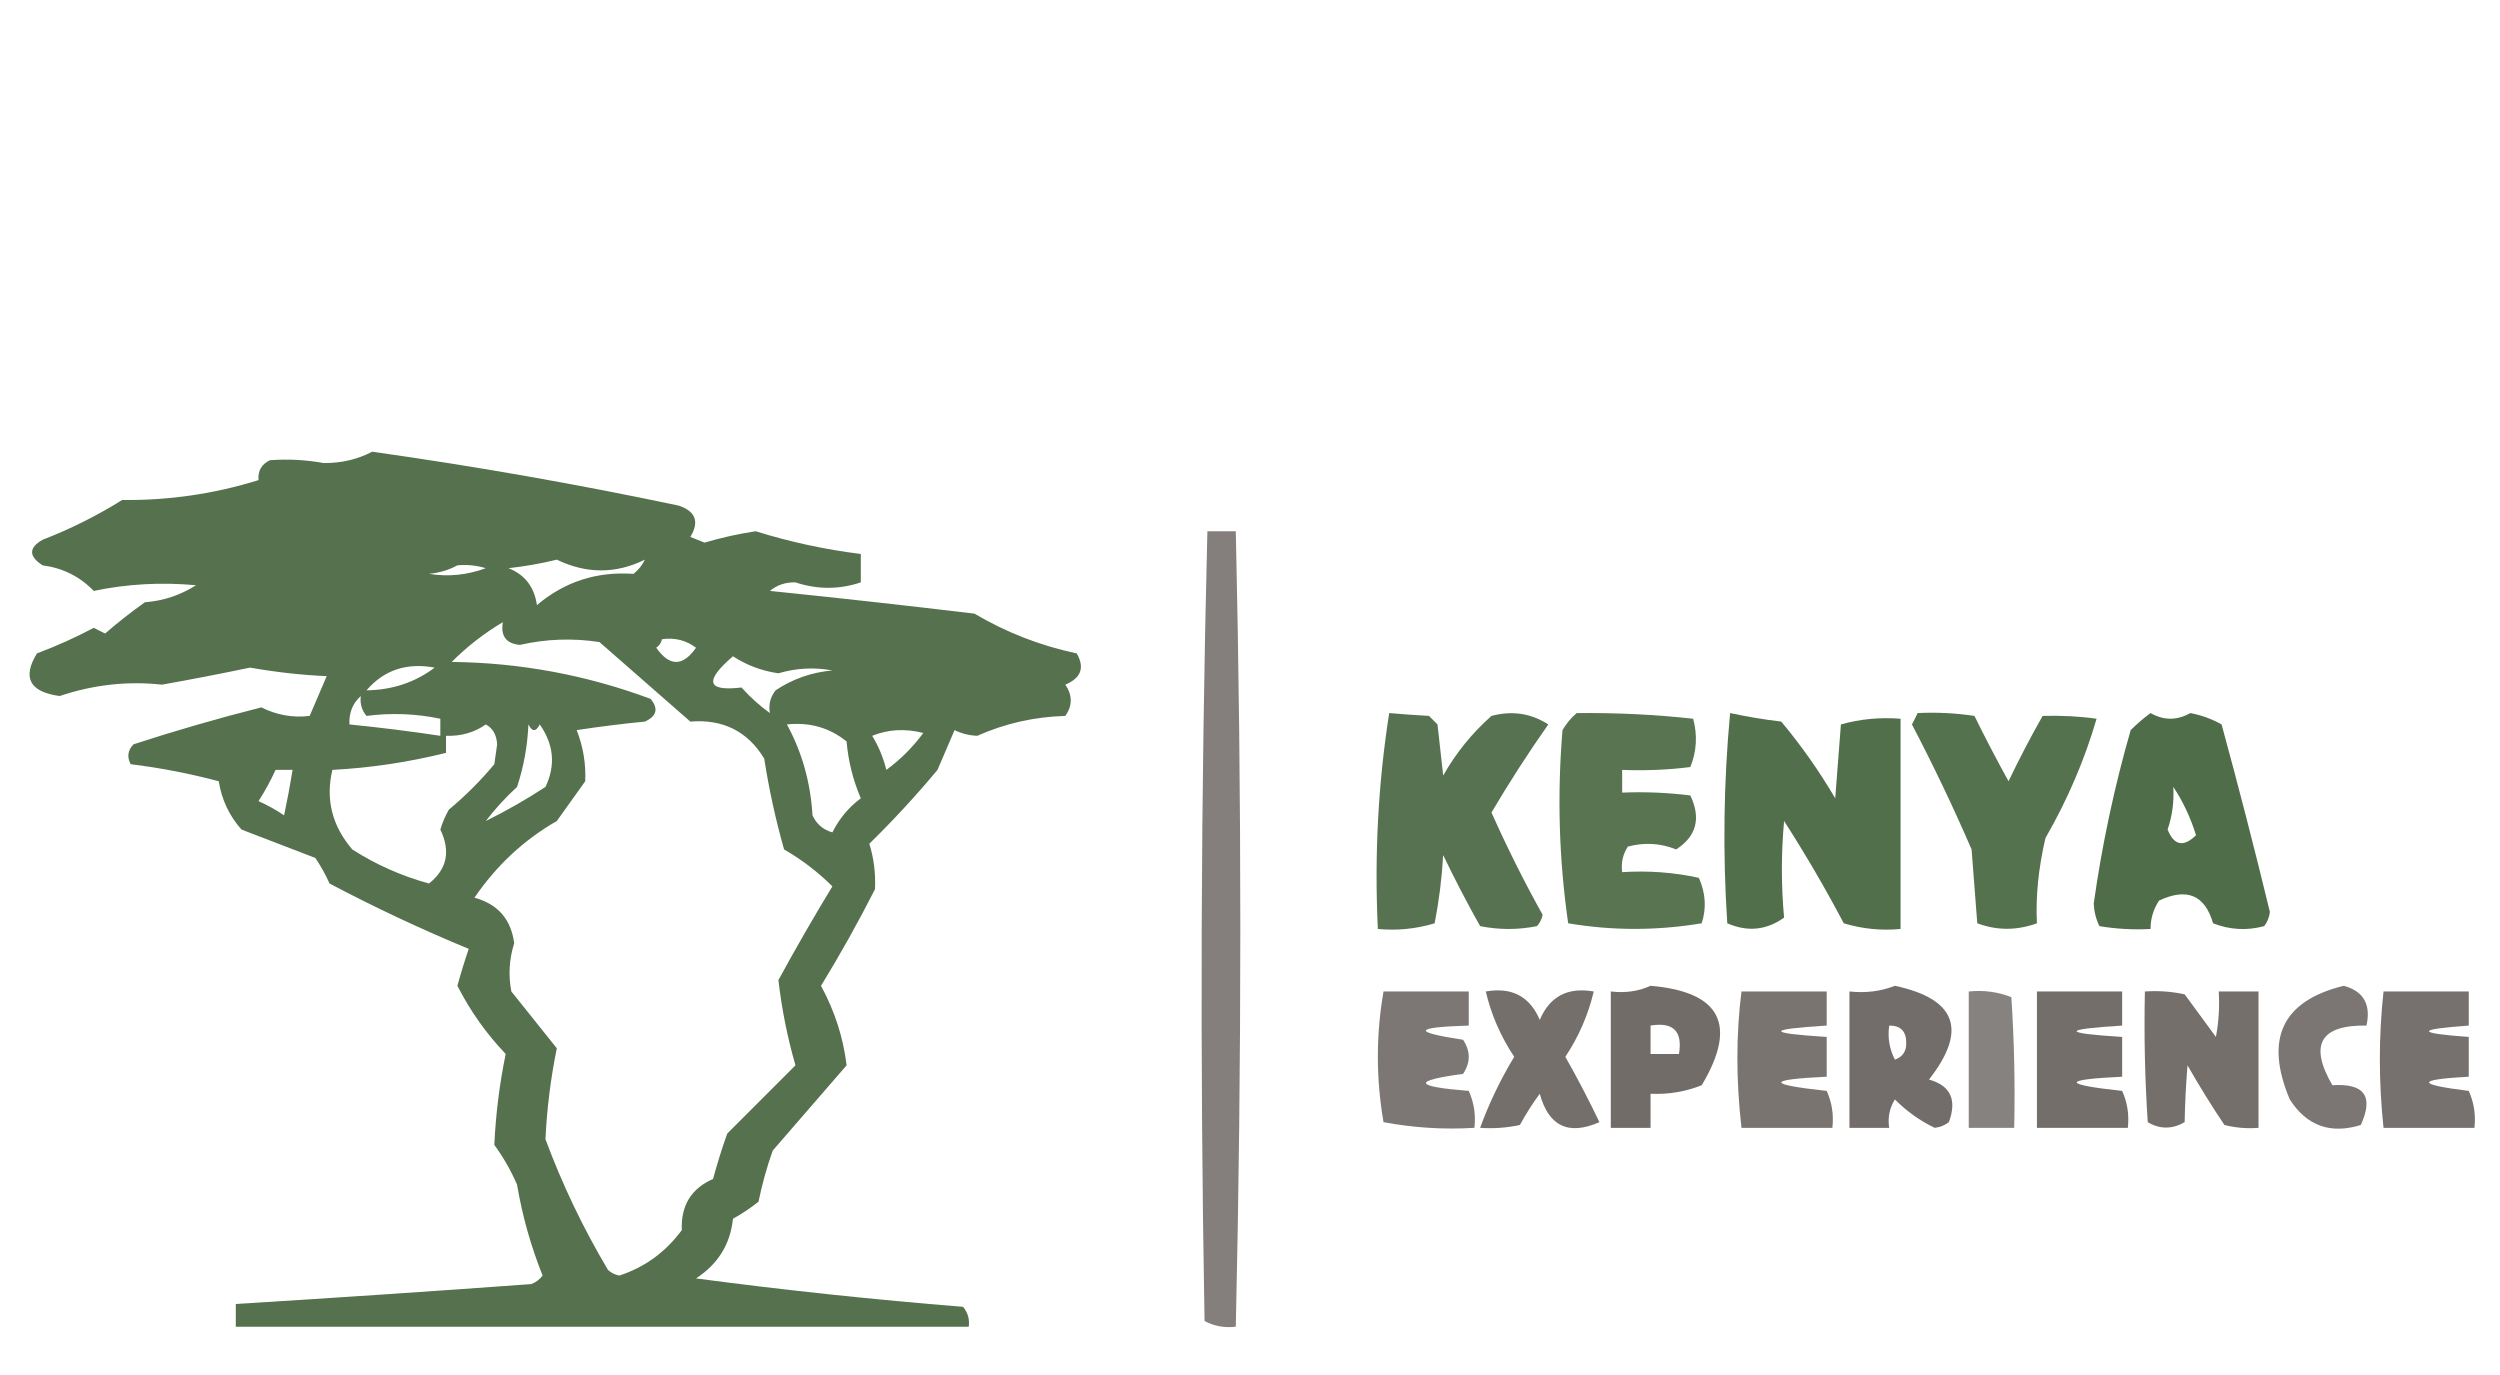
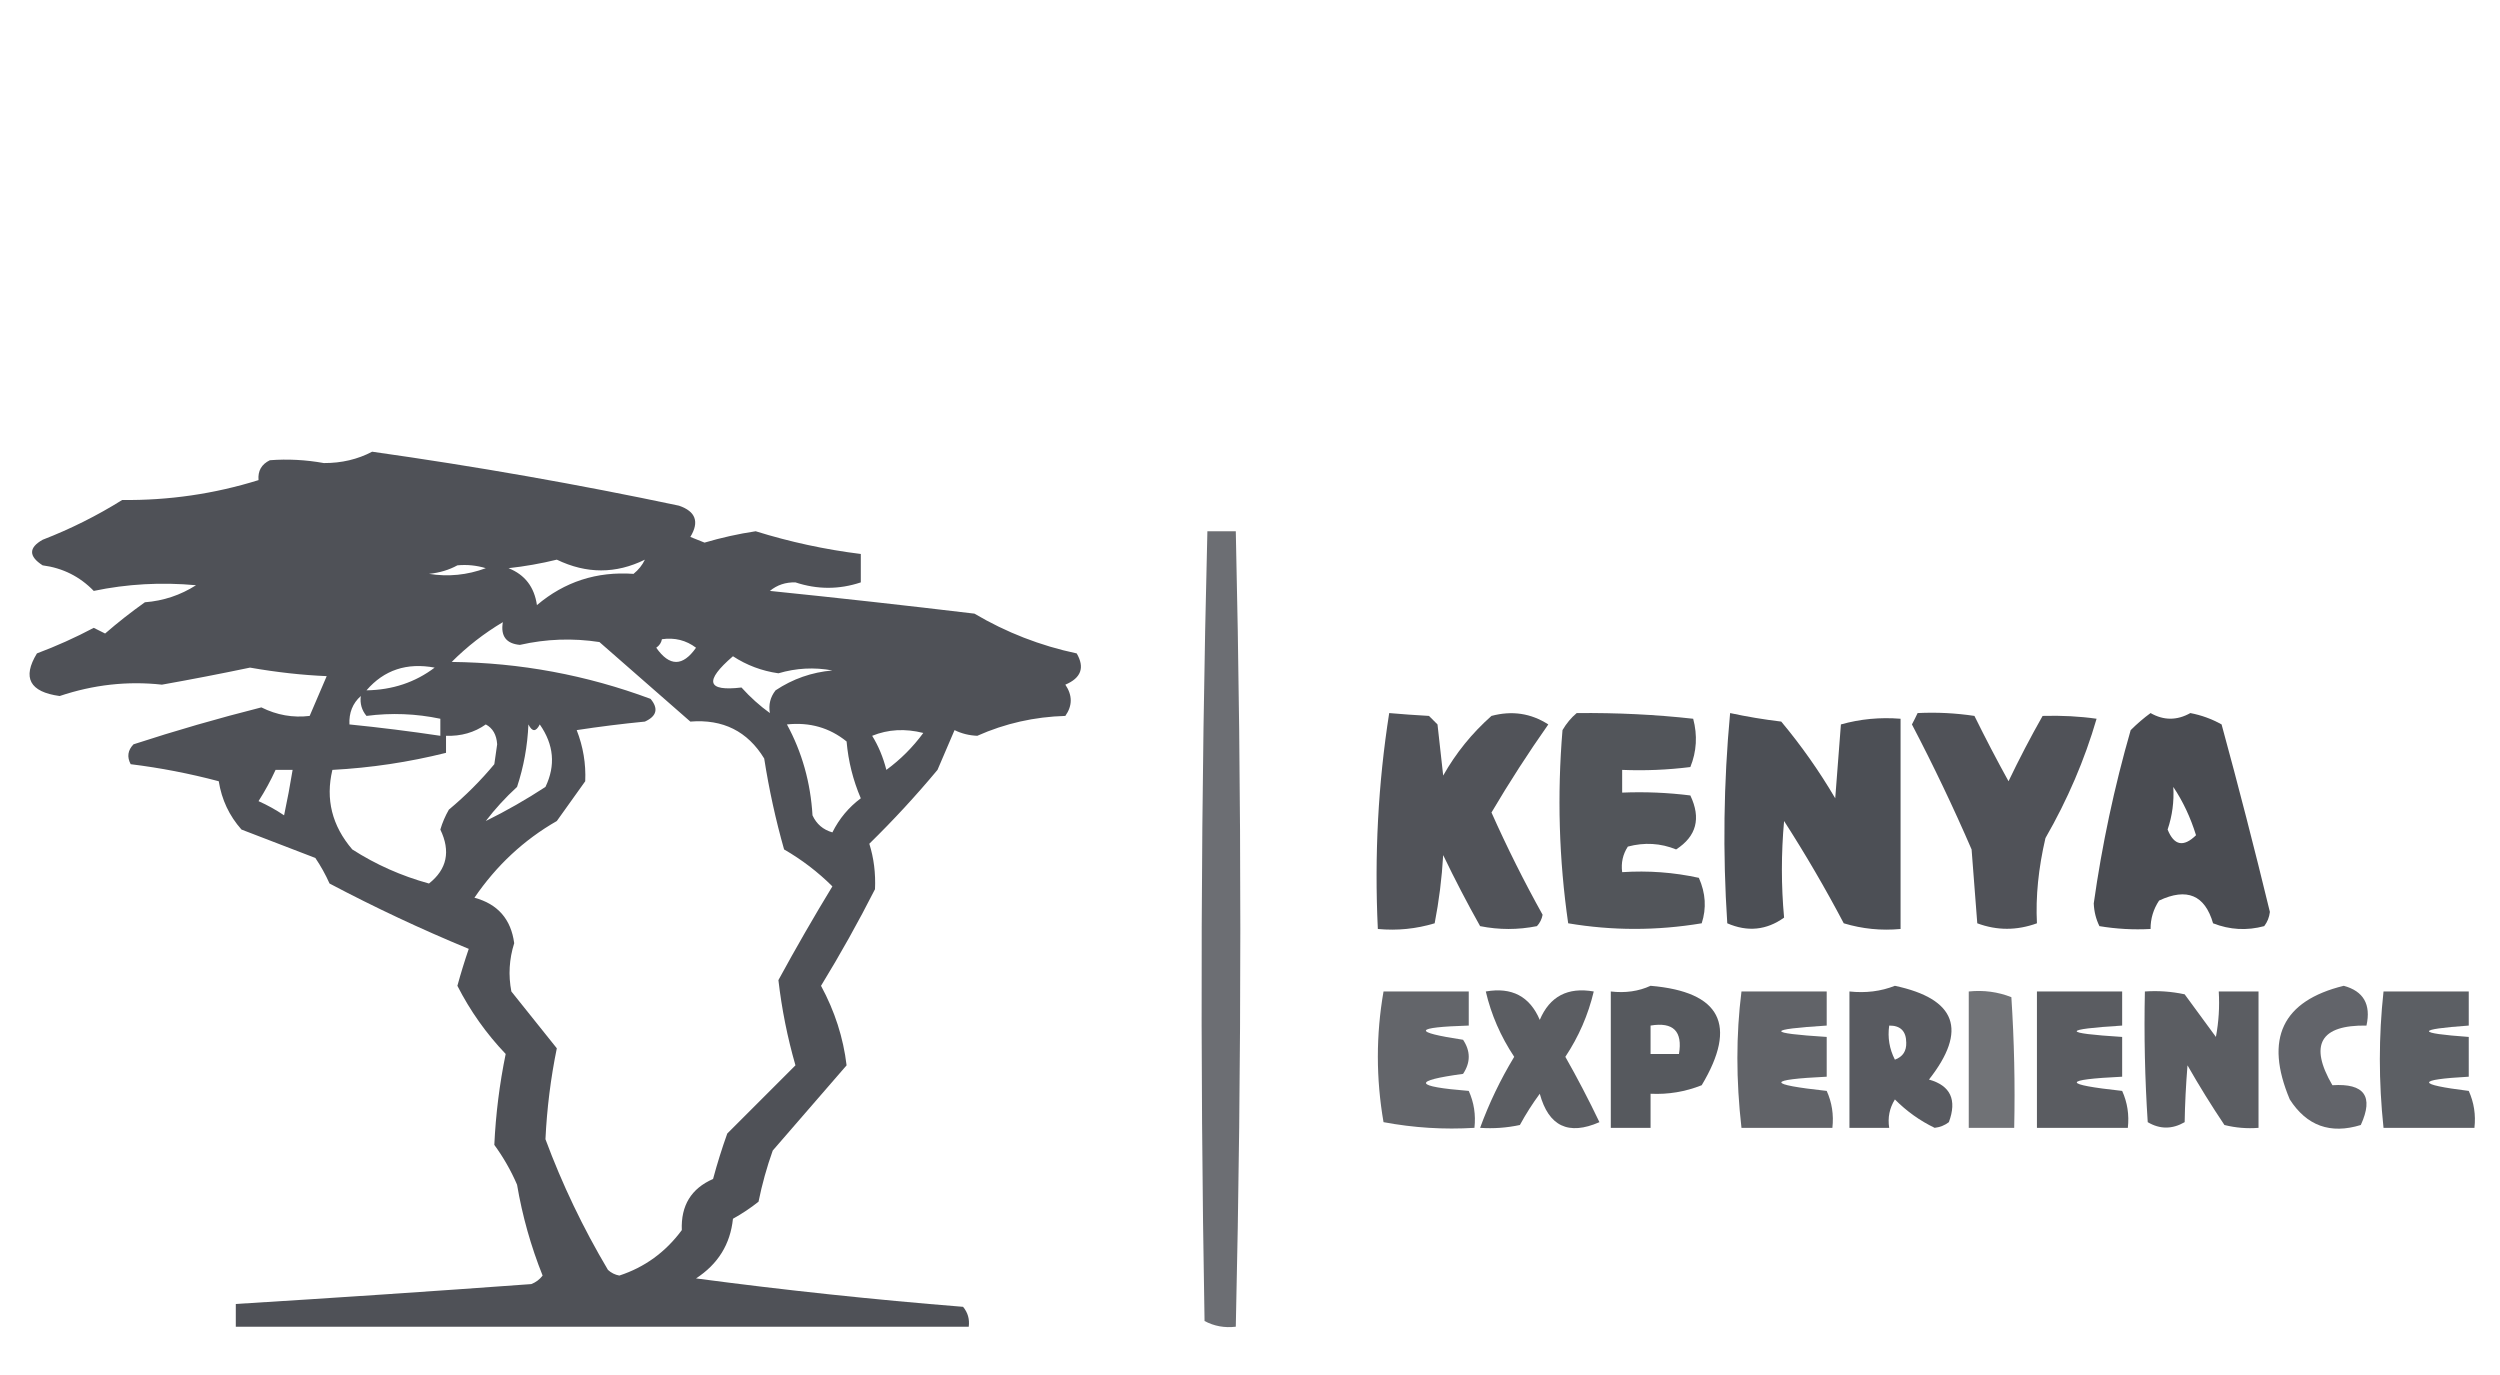
<svg xmlns="http://www.w3.org/2000/svg" version="1.1" width="440px" height="242px" style="shape-rendering:geometricPrecision; text-rendering:geometricPrecision; image-rendering:optimizeQuality; fill-rule:evenodd; clip-rule:evenodd">
  <g>
-     <path style="opacity:0.813" fill="#2e5126" d="M 65.5,79.5 C 83.778,82.082 101.778,85.249 119.5,89C 122.448,90.01 123.114,91.843 121.5,94.5C 122.333,94.833 123.167,95.167 124,95.5C 126.955,94.626 129.955,93.959 133,93.5C 139.036,95.384 145.203,96.717 151.5,97.5C 151.5,99.167 151.5,100.833 151.5,102.5C 147.685,103.774 143.852,103.774 140,102.5C 138.272,102.454 136.772,102.954 135.5,104C 147.557,105.234 159.557,106.567 171.5,108C 177.117,111.317 183.117,113.65 189.5,115C 190.946,117.493 190.279,119.327 187.5,120.5C 188.767,122.371 188.767,124.204 187.5,126C 182.069,126.155 176.903,127.321 172,129.5C 170.564,129.441 169.231,129.108 168,128.5C 167,130.833 166,133.167 165,135.5C 161.233,140.023 157.233,144.357 153,148.5C 153.796,151.03 154.129,153.696 154,156.5C 151.067,162.274 147.9,167.941 144.5,173.5C 146.923,177.977 148.423,182.644 149,187.5C 144.667,192.5 140.333,197.5 136,202.5C 134.955,205.436 134.121,208.436 133.5,211.5C 132.086,212.624 130.586,213.624 129,214.5C 128.54,218.98 126.373,222.48 122.5,225C 138.099,227.072 153.765,228.739 169.5,230C 170.337,231.011 170.67,232.178 170.5,233.5C 127.5,233.5 84.5,233.5 41.5,233.5C 41.5,232.167 41.5,230.833 41.5,229.5C 58.836,228.431 76.169,227.265 93.5,226C 94.308,225.692 94.975,225.192 95.5,224.5C 93.433,219.332 91.933,213.998 91,208.5C 89.92,206.004 88.586,203.67 87,201.5C 87.251,196.094 87.918,190.76 89,185.5C 85.584,181.916 82.751,177.916 80.5,173.5C 81.106,171.291 81.773,169.124 82.5,167C 74.145,163.549 65.979,159.716 58,155.5C 57.294,153.919 56.46,152.419 55.5,151C 51.167,149.333 46.833,147.667 42.5,146C 40.348,143.576 39.015,140.743 38.5,137.5C 33.372,136.14 28.205,135.14 23,134.5C 22.316,133.216 22.483,132.049 23.5,131C 30.916,128.583 38.416,126.416 46,124.5C 48.73,125.861 51.563,126.361 54.5,126C 55.5,123.667 56.5,121.333 57.5,119C 53.188,118.82 48.688,118.32 44,117.5C 38.847,118.58 33.681,119.58 28.5,120.5C 22.449,119.837 16.449,120.503 10.5,122.5C 5.22,121.778 3.886,119.278 6.5,115C 9.951,113.704 13.284,112.204 16.5,110.5C 17.167,110.833 17.833,111.167 18.5,111.5C 20.727,109.565 23.061,107.732 25.5,106C 28.754,105.75 31.754,104.75 34.5,103C 28.373,102.438 22.373,102.772 16.5,104C 14.038,101.464 11.038,99.964 7.5,99.5C 5.027,97.902 5.027,96.402 7.5,95C 12.392,93.106 17.059,90.772 21.5,88C 29.732,88.088 37.732,86.922 45.5,84.5C 45.36,82.876 46.027,81.71 47.5,81C 50.657,80.76 53.824,80.927 57,81.5C 60.116,81.511 62.949,80.845 65.5,79.5 Z M 113.5,98.5 C 113.047,99.458 112.381,100.292 111.5,101C 105.033,100.545 99.367,102.378 94.5,106.5C 94.042,103.308 92.376,101.142 89.5,100C 92.371,99.685 95.205,99.185 98,98.5C 103.226,101.019 108.393,101.019 113.5,98.5 Z M 80.5,99.5 C 82.199,99.34 83.866,99.507 85.5,100C 82.233,101.213 78.899,101.546 75.5,101C 77.382,100.802 79.048,100.302 80.5,99.5 Z M 88.5,109.5 C 88.085,111.948 89.085,113.281 91.5,113.5C 96.133,112.447 100.799,112.281 105.5,113C 110.833,117.667 116.167,122.333 121.5,127C 127.241,126.537 131.574,128.704 134.5,133.5C 135.348,138.926 136.514,144.259 138,149.5C 141.134,151.312 143.968,153.479 146.5,156C 143.214,161.402 140.047,166.902 137,172.5C 137.589,177.596 138.589,182.596 140,187.5C 136,191.5 132,195.5 128,199.5C 127.061,202.121 126.228,204.788 125.5,207.5C 121.656,209.175 119.823,212.175 120,216.5C 117.14,220.371 113.474,223.038 109,224.5C 108.228,224.355 107.561,224.022 107,223.5C 102.605,216.093 98.939,208.427 96,200.5C 96.259,195.078 96.926,189.745 98,184.5C 95.333,181.167 92.667,177.833 90,174.5C 89.447,171.641 89.614,168.808 90.5,166C 89.937,161.771 87.604,159.105 83.5,158C 87.384,152.31 92.217,147.81 98,144.5C 99.667,142.167 101.333,139.833 103,137.5C 103.139,134.425 102.639,131.425 101.5,128.5C 105.472,127.892 109.472,127.392 113.5,127C 115.592,126.047 115.925,124.714 114.5,123C 103.202,118.797 91.535,116.63 79.5,116.5C 82.209,113.791 85.209,111.458 88.5,109.5 Z M 116.5,112.5 C 118.75,112.181 120.75,112.681 122.5,114C 120.167,117.333 117.833,117.333 115.5,114C 116.056,113.617 116.389,113.117 116.5,112.5 Z M 135.5,125.5 C 133.704,124.207 132.037,122.707 130.5,121C 124.405,121.722 123.905,119.889 129,115.5C 131.431,117.089 134.097,118.089 137,118.5C 140.139,117.574 143.306,117.408 146.5,118C 142.871,118.314 139.538,119.481 136.5,121.5C 135.571,122.689 135.238,124.022 135.5,125.5 Z M 76.5,117.5 C 73.073,120.093 69.073,121.427 64.5,121.5C 67.59,117.921 71.59,116.587 76.5,117.5 Z M 63.5,122.5 C 63.33,123.822 63.663,124.989 64.5,126C 68.855,125.431 73.188,125.597 77.5,126.5C 77.5,127.5 77.5,128.5 77.5,129.5C 72.184,128.704 66.851,128.037 61.5,127.5C 61.402,125.447 62.069,123.78 63.5,122.5 Z M 85.5,127.5 C 86.725,128.152 87.392,129.319 87.5,131C 87.333,132.167 87.167,133.333 87,134.5C 84.613,137.377 81.946,140.044 79,142.5C 78.362,143.609 77.862,144.775 77.5,146C 79.339,149.827 78.672,152.994 75.5,155.5C 70.656,154.168 66.156,152.168 62,149.5C 58.435,145.328 57.268,140.661 58.5,135.5C 65.264,135.142 71.931,134.142 78.5,132.5C 78.5,131.5 78.5,130.5 78.5,129.5C 81.152,129.59 83.486,128.924 85.5,127.5 Z M 85.5,144.5 C 87.127,142.37 88.96,140.37 91,138.5C 92.174,134.954 92.84,131.287 93,127.5C 93.667,128.833 94.333,128.833 95,127.5C 97.483,131.053 97.816,134.719 96,138.5C 92.604,140.719 89.104,142.719 85.5,144.5 Z M 138.5,127.5 C 142.505,127.074 146.005,128.074 149,130.5C 149.301,133.974 150.134,137.308 151.5,140.5C 149.367,142.091 147.701,144.091 146.5,146.5C 144.866,146.032 143.7,145.032 143,143.5C 142.661,137.735 141.161,132.401 138.5,127.5 Z M 153.5,129.5 C 156.304,128.362 159.304,128.195 162.5,129C 160.667,131.5 158.5,133.667 156,135.5C 155.434,133.277 154.6,131.277 153.5,129.5 Z M 48.5,135.5 C 49.5,135.5 50.5,135.5 51.5,135.5C 51.067,138.166 50.567,140.832 50,143.5C 48.581,142.54 47.081,141.707 45.5,141C 46.639,139.22 47.639,137.386 48.5,135.5 Z" />
+     <path style="opacity:0.813" fill="#272a31" d="M 65.5,79.5 C 83.778,82.082 101.778,85.249 119.5,89C 122.448,90.01 123.114,91.843 121.5,94.5C 122.333,94.833 123.167,95.167 124,95.5C 126.955,94.626 129.955,93.959 133,93.5C 139.036,95.384 145.203,96.717 151.5,97.5C 151.5,99.167 151.5,100.833 151.5,102.5C 147.685,103.774 143.852,103.774 140,102.5C 138.272,102.454 136.772,102.954 135.5,104C 147.557,105.234 159.557,106.567 171.5,108C 177.117,111.317 183.117,113.65 189.5,115C 190.946,117.493 190.279,119.327 187.5,120.5C 188.767,122.371 188.767,124.204 187.5,126C 182.069,126.155 176.903,127.321 172,129.5C 170.564,129.441 169.231,129.108 168,128.5C 167,130.833 166,133.167 165,135.5C 161.233,140.023 157.233,144.357 153,148.5C 153.796,151.03 154.129,153.696 154,156.5C 151.067,162.274 147.9,167.941 144.5,173.5C 146.923,177.977 148.423,182.644 149,187.5C 144.667,192.5 140.333,197.5 136,202.5C 134.955,205.436 134.121,208.436 133.5,211.5C 132.086,212.624 130.586,213.624 129,214.5C 128.54,218.98 126.373,222.48 122.5,225C 138.099,227.072 153.765,228.739 169.5,230C 170.337,231.011 170.67,232.178 170.5,233.5C 127.5,233.5 84.5,233.5 41.5,233.5C 41.5,232.167 41.5,230.833 41.5,229.5C 58.836,228.431 76.169,227.265 93.5,226C 94.308,225.692 94.975,225.192 95.5,224.5C 93.433,219.332 91.933,213.998 91,208.5C 89.92,206.004 88.586,203.67 87,201.5C 87.251,196.094 87.918,190.76 89,185.5C 85.584,181.916 82.751,177.916 80.5,173.5C 81.106,171.291 81.773,169.124 82.5,167C 74.145,163.549 65.979,159.716 58,155.5C 57.294,153.919 56.46,152.419 55.5,151C 51.167,149.333 46.833,147.667 42.5,146C 40.348,143.576 39.015,140.743 38.5,137.5C 33.372,136.14 28.205,135.14 23,134.5C 22.316,133.216 22.483,132.049 23.5,131C 30.916,128.583 38.416,126.416 46,124.5C 48.73,125.861 51.563,126.361 54.5,126C 55.5,123.667 56.5,121.333 57.5,119C 53.188,118.82 48.688,118.32 44,117.5C 38.847,118.58 33.681,119.58 28.5,120.5C 22.449,119.837 16.449,120.503 10.5,122.5C 5.22,121.778 3.886,119.278 6.5,115C 9.951,113.704 13.284,112.204 16.5,110.5C 17.167,110.833 17.833,111.167 18.5,111.5C 20.727,109.565 23.061,107.732 25.5,106C 28.754,105.75 31.754,104.75 34.5,103C 28.373,102.438 22.373,102.772 16.5,104C 14.038,101.464 11.038,99.964 7.5,99.5C 5.027,97.902 5.027,96.402 7.5,95C 12.392,93.106 17.059,90.772 21.5,88C 29.732,88.088 37.732,86.922 45.5,84.5C 45.36,82.876 46.027,81.71 47.5,81C 50.657,80.76 53.824,80.927 57,81.5C 60.116,81.511 62.949,80.845 65.5,79.5 Z M 113.5,98.5 C 113.047,99.458 112.381,100.292 111.5,101C 105.033,100.545 99.367,102.378 94.5,106.5C 94.042,103.308 92.376,101.142 89.5,100C 92.371,99.685 95.205,99.185 98,98.5C 103.226,101.019 108.393,101.019 113.5,98.5 Z M 80.5,99.5 C 82.199,99.34 83.866,99.507 85.5,100C 82.233,101.213 78.899,101.546 75.5,101C 77.382,100.802 79.048,100.302 80.5,99.5 Z M 88.5,109.5 C 88.085,111.948 89.085,113.281 91.5,113.5C 96.133,112.447 100.799,112.281 105.5,113C 110.833,117.667 116.167,122.333 121.5,127C 127.241,126.537 131.574,128.704 134.5,133.5C 135.348,138.926 136.514,144.259 138,149.5C 141.134,151.312 143.968,153.479 146.5,156C 143.214,161.402 140.047,166.902 137,172.5C 137.589,177.596 138.589,182.596 140,187.5C 136,191.5 132,195.5 128,199.5C 127.061,202.121 126.228,204.788 125.5,207.5C 121.656,209.175 119.823,212.175 120,216.5C 117.14,220.371 113.474,223.038 109,224.5C 108.228,224.355 107.561,224.022 107,223.5C 102.605,216.093 98.939,208.427 96,200.5C 96.259,195.078 96.926,189.745 98,184.5C 95.333,181.167 92.667,177.833 90,174.5C 89.447,171.641 89.614,168.808 90.5,166C 89.937,161.771 87.604,159.105 83.5,158C 87.384,152.31 92.217,147.81 98,144.5C 99.667,142.167 101.333,139.833 103,137.5C 103.139,134.425 102.639,131.425 101.5,128.5C 105.472,127.892 109.472,127.392 113.5,127C 115.592,126.047 115.925,124.714 114.5,123C 103.202,118.797 91.535,116.63 79.5,116.5C 82.209,113.791 85.209,111.458 88.5,109.5 Z M 116.5,112.5 C 118.75,112.181 120.75,112.681 122.5,114C 120.167,117.333 117.833,117.333 115.5,114C 116.056,113.617 116.389,113.117 116.5,112.5 Z M 135.5,125.5 C 133.704,124.207 132.037,122.707 130.5,121C 124.405,121.722 123.905,119.889 129,115.5C 131.431,117.089 134.097,118.089 137,118.5C 140.139,117.574 143.306,117.408 146.5,118C 142.871,118.314 139.538,119.481 136.5,121.5C 135.571,122.689 135.238,124.022 135.5,125.5 Z M 76.5,117.5 C 73.073,120.093 69.073,121.427 64.5,121.5C 67.59,117.921 71.59,116.587 76.5,117.5 Z M 63.5,122.5 C 63.33,123.822 63.663,124.989 64.5,126C 68.855,125.431 73.188,125.597 77.5,126.5C 77.5,127.5 77.5,128.5 77.5,129.5C 72.184,128.704 66.851,128.037 61.5,127.5C 61.402,125.447 62.069,123.78 63.5,122.5 Z M 85.5,127.5 C 86.725,128.152 87.392,129.319 87.5,131C 87.333,132.167 87.167,133.333 87,134.5C 84.613,137.377 81.946,140.044 79,142.5C 78.362,143.609 77.862,144.775 77.5,146C 79.339,149.827 78.672,152.994 75.5,155.5C 70.656,154.168 66.156,152.168 62,149.5C 58.435,145.328 57.268,140.661 58.5,135.5C 65.264,135.142 71.931,134.142 78.5,132.5C 78.5,131.5 78.5,130.5 78.5,129.5C 81.152,129.59 83.486,128.924 85.5,127.5 Z M 85.5,144.5 C 87.127,142.37 88.96,140.37 91,138.5C 92.174,134.954 92.84,131.287 93,127.5C 93.667,128.833 94.333,128.833 95,127.5C 97.483,131.053 97.816,134.719 96,138.5C 92.604,140.719 89.104,142.719 85.5,144.5 Z M 138.5,127.5 C 142.505,127.074 146.005,128.074 149,130.5C 149.301,133.974 150.134,137.308 151.5,140.5C 149.367,142.091 147.701,144.091 146.5,146.5C 144.866,146.032 143.7,145.032 143,143.5C 142.661,137.735 141.161,132.401 138.5,127.5 Z M 153.5,129.5 C 156.304,128.362 159.304,128.195 162.5,129C 160.667,131.5 158.5,133.667 156,135.5C 155.434,133.277 154.6,131.277 153.5,129.5 Z M 48.5,135.5 C 49.5,135.5 50.5,135.5 51.5,135.5C 51.067,138.166 50.567,140.832 50,143.5C 48.581,142.54 47.081,141.707 45.5,141C 46.639,139.22 47.639,137.386 48.5,135.5 Z" />
  </g>
  <g>
-     <path style="opacity:0.676" fill="#49423e" d="M 212.5,93.5 C 214.167,93.5 215.833,93.5 217.5,93.5C 218.563,140.169 218.563,186.836 217.5,233.5C 215.533,233.739 213.699,233.406 212,232.5C 211.172,186.096 211.339,139.763 212.5,93.5 Z" />
+     <path style="opacity:0.676" fill="#272a31" d="M 212.5,93.5 C 214.167,93.5 215.833,93.5 217.5,93.5C 218.563,140.169 218.563,186.836 217.5,233.5C 215.533,233.739 213.699,233.406 212,232.5C 211.172,186.096 211.339,139.763 212.5,93.5 Z" />
  </g>
  <g>
-     <path style="opacity:0.807" fill="#2e5126" d="M 244.5,125.5 C 246.642,125.69 248.975,125.856 251.5,126C 252,126.5 252.5,127 253,127.5C 253.333,130.5 253.667,133.5 254,136.5C 256.234,132.542 259.067,129.042 262.5,126C 266.118,125.034 269.451,125.534 272.5,127.5C 268.954,132.543 265.621,137.709 262.5,143C 265.244,149.155 268.244,155.155 271.5,161C 271.355,161.772 271.022,162.439 270.5,163C 267.167,163.667 263.833,163.667 260.5,163C 258.206,158.912 256.039,154.745 254,150.5C 253.768,154.555 253.268,158.555 252.5,162.5C 249.232,163.487 245.898,163.82 242.5,163.5C 241.883,150.585 242.55,137.918 244.5,125.5 Z" />
+     <path style="opacity:0.807" fill="#272a31" d="M 244.5,125.5 C 246.642,125.69 248.975,125.856 251.5,126C 252,126.5 252.5,127 253,127.5C 253.333,130.5 253.667,133.5 254,136.5C 256.234,132.542 259.067,129.042 262.5,126C 266.118,125.034 269.451,125.534 272.5,127.5C 268.954,132.543 265.621,137.709 262.5,143C 265.244,149.155 268.244,155.155 271.5,161C 271.355,161.772 271.022,162.439 270.5,163C 267.167,163.667 263.833,163.667 260.5,163C 258.206,158.912 256.039,154.745 254,150.5C 253.768,154.555 253.268,158.555 252.5,162.5C 249.232,163.487 245.898,163.82 242.5,163.5C 241.883,150.585 242.55,137.918 244.5,125.5 Z" />
  </g>
  <g>
-     <path style="opacity:0.798" fill="#2e5126" d="M 277.5,125.5 C 284.593,125.433 291.426,125.766 298,126.5C 298.777,129.429 298.61,132.263 297.5,135C 293.514,135.499 289.514,135.666 285.5,135.5C 285.5,136.833 285.5,138.167 285.5,139.5C 289.514,139.334 293.514,139.501 297.5,140C 299.413,144.021 298.58,147.187 295,149.5C 292.263,148.39 289.429,148.223 286.5,149C 285.62,150.356 285.286,151.856 285.5,153.5C 290.099,153.2 294.599,153.533 299,154.5C 300.195,157.187 300.362,159.854 299.5,162.5C 291.608,163.814 283.775,163.814 276,162.5C 274.378,151.264 274.045,139.931 275,128.5C 275.698,127.309 276.531,126.309 277.5,125.5 Z" />
+     <path style="opacity:0.798" fill="#272a31" d="M 277.5,125.5 C 284.593,125.433 291.426,125.766 298,126.5C 298.777,129.429 298.61,132.263 297.5,135C 293.514,135.499 289.514,135.666 285.5,135.5C 285.5,136.833 285.5,138.167 285.5,139.5C 289.514,139.334 293.514,139.501 297.5,140C 299.413,144.021 298.58,147.187 295,149.5C 292.263,148.39 289.429,148.223 286.5,149C 285.62,150.356 285.286,151.856 285.5,153.5C 290.099,153.2 294.599,153.533 299,154.5C 300.195,157.187 300.362,159.854 299.5,162.5C 291.608,163.814 283.775,163.814 276,162.5C 274.378,151.264 274.045,139.931 275,128.5C 275.698,127.309 276.531,126.309 277.5,125.5 Z" />
  </g>
  <g>
-     <path style="opacity:0.826" fill="#2e5126" d="M 304.5,125.5 C 307.456,126.137 310.456,126.637 313.5,127C 317.036,131.237 320.202,135.737 323,140.5C 323.333,136.167 323.667,131.833 324,127.5C 327.394,126.544 330.894,126.211 334.5,126.5C 334.5,138.833 334.5,151.167 334.5,163.5C 331.102,163.82 327.768,163.487 324.5,162.5C 321.252,156.336 317.752,150.336 314,144.5C 313.484,150.218 313.484,155.885 314,161.5C 310.899,163.72 307.565,164.053 304,162.5C 303.188,150.091 303.355,137.758 304.5,125.5 Z" />
+     <path style="opacity:0.826" fill="#272a31" d="M 304.5,125.5 C 307.456,126.137 310.456,126.637 313.5,127C 317.036,131.237 320.202,135.737 323,140.5C 323.333,136.167 323.667,131.833 324,127.5C 327.394,126.544 330.894,126.211 334.5,126.5C 334.5,138.833 334.5,151.167 334.5,163.5C 331.102,163.82 327.768,163.487 324.5,162.5C 321.252,156.336 317.752,150.336 314,144.5C 313.484,150.218 313.484,155.885 314,161.5C 310.899,163.72 307.565,164.053 304,162.5C 303.188,150.091 303.355,137.758 304.5,125.5 Z" />
  </g>
  <g>
-     <path style="opacity:0.809" fill="#2e5126" d="M 337.5,125.5 C 340.85,125.335 344.183,125.502 347.5,126C 349.401,129.86 351.401,133.693 353.5,137.5C 355.372,133.588 357.372,129.755 359.5,126C 362.884,125.909 366.051,126.076 369,126.5C 366.891,133.736 363.891,140.736 360,147.5C 358.762,152.811 358.262,157.811 358.5,162.5C 354.955,163.791 351.455,163.791 348,162.5C 347.667,158.167 347.333,153.833 347,149.5C 343.789,142.076 340.289,134.743 336.5,127.5C 336.863,126.817 337.196,126.15 337.5,125.5 Z" />
+     <path style="opacity:0.809" fill="#272a31" d="M 337.5,125.5 C 340.85,125.335 344.183,125.502 347.5,126C 349.401,129.86 351.401,133.693 353.5,137.5C 355.372,133.588 357.372,129.755 359.5,126C 362.884,125.909 366.051,126.076 369,126.5C 366.891,133.736 363.891,140.736 360,147.5C 358.762,152.811 358.262,157.811 358.5,162.5C 354.955,163.791 351.455,163.791 348,162.5C 347.667,158.167 347.333,153.833 347,149.5C 343.789,142.076 340.289,134.743 336.5,127.5C 336.863,126.817 337.196,126.15 337.5,125.5 Z" />
  </g>
  <g>
-     <path style="opacity:0.836" fill="#2e5126" d="M 378.5,125.5 C 380.814,126.821 383.147,126.821 385.5,125.5C 387.459,125.875 389.293,126.541 391,127.5C 393.984,138.436 396.818,149.436 399.5,160.5C 399.392,161.442 399.059,162.275 398.5,163C 395.446,163.821 392.446,163.655 389.5,162.5C 388.06,157.528 384.894,156.195 380,158.5C 378.991,160.025 378.491,161.692 378.5,163.5C 375.482,163.665 372.482,163.498 369.5,163C 368.892,161.769 368.559,160.436 368.5,159C 369.955,148.679 372.122,138.512 375,128.5C 376.145,127.364 377.312,126.364 378.5,125.5 Z M 382.5,138.5 C 384.198,141.034 385.531,143.868 386.5,147C 384.298,149.153 382.631,148.819 381.5,146C 382.322,143.566 382.656,141.066 382.5,138.5 Z" />
+     <path style="opacity:0.836" fill="#272a31" d="M 378.5,125.5 C 380.814,126.821 383.147,126.821 385.5,125.5C 387.459,125.875 389.293,126.541 391,127.5C 393.984,138.436 396.818,149.436 399.5,160.5C 399.392,161.442 399.059,162.275 398.5,163C 395.446,163.821 392.446,163.655 389.5,162.5C 388.06,157.528 384.894,156.195 380,158.5C 378.991,160.025 378.491,161.692 378.5,163.5C 375.482,163.665 372.482,163.498 369.5,163C 368.892,161.769 368.559,160.436 368.5,159C 369.955,148.679 372.122,138.512 375,128.5C 376.145,127.364 377.312,126.364 378.5,125.5 Z M 382.5,138.5 C 384.198,141.034 385.531,143.868 386.5,147C 384.298,149.153 382.631,148.819 381.5,146C 382.322,143.566 382.656,141.066 382.5,138.5 Z" />
  </g>
  <g>
-     <path style="opacity:0.779" fill="#49423e" d="M 290.5,173.5 C 302.853,174.555 305.853,180.388 299.5,191C 296.607,192.149 293.607,192.649 290.5,192.5C 290.5,194.5 290.5,196.5 290.5,198.5C 288.167,198.5 285.833,198.5 283.5,198.5C 283.5,190.5 283.5,182.5 283.5,174.5C 286.059,174.802 288.393,174.468 290.5,173.5 Z M 290.5,180.5 C 294.5,179.833 296.167,181.5 295.5,185.5C 293.833,185.5 292.167,185.5 290.5,185.5C 290.5,183.833 290.5,182.167 290.5,180.5 Z" />
+     <path style="opacity:0.779" fill="#272a31" d="M 290.5,173.5 C 302.853,174.555 305.853,180.388 299.5,191C 296.607,192.149 293.607,192.649 290.5,192.5C 290.5,194.5 290.5,196.5 290.5,198.5C 288.167,198.5 285.833,198.5 283.5,198.5C 283.5,190.5 283.5,182.5 283.5,174.5C 286.059,174.802 288.393,174.468 290.5,173.5 Z M 290.5,180.5 C 294.5,179.833 296.167,181.5 295.5,185.5C 293.833,185.5 292.167,185.5 290.5,185.5C 290.5,183.833 290.5,182.167 290.5,180.5 Z" />
  </g>
  <g>
-     <path style="opacity:0.771" fill="#49423e" d="M 333.5,173.5 C 344.328,175.808 346.328,181.308 339.5,190C 343.295,191.064 344.461,193.564 343,197.5C 342.275,198.059 341.442,198.392 340.5,198.5C 337.913,197.256 335.58,195.589 333.5,193.5C 332.548,195.045 332.215,196.712 332.5,198.5C 330.167,198.5 327.833,198.5 325.5,198.5C 325.5,190.5 325.5,182.5 325.5,174.5C 328.385,174.806 331.052,174.473 333.5,173.5 Z M 332.5,180.5 C 334.484,180.484 335.484,181.484 335.5,183.5C 335.547,185 334.881,186 333.5,186.5C 332.534,184.604 332.201,182.604 332.5,180.5 Z" />
+     <path style="opacity:0.771" fill="#272a31" d="M 333.5,173.5 C 344.328,175.808 346.328,181.308 339.5,190C 343.295,191.064 344.461,193.564 343,197.5C 342.275,198.059 341.442,198.392 340.5,198.5C 337.913,197.256 335.58,195.589 333.5,193.5C 332.548,195.045 332.215,196.712 332.5,198.5C 330.167,198.5 327.833,198.5 325.5,198.5C 325.5,190.5 325.5,182.5 325.5,174.5C 328.385,174.806 331.052,174.473 333.5,173.5 Z M 332.5,180.5 C 334.484,180.484 335.484,181.484 335.5,183.5C 335.547,185 334.881,186 333.5,186.5C 332.534,184.604 332.201,182.604 332.5,180.5 Z" />
  </g>
  <g>
-     <path style="opacity:0.723" fill="#49423e" d="M 412.5,173.5 C 415.987,174.445 417.32,176.778 416.5,180.5C 408.367,180.38 406.367,183.88 410.5,191C 416.14,190.629 417.807,192.963 415.5,198C 410.154,199.652 405.987,198.152 403,193.5C 398.509,182.82 401.676,176.154 412.5,173.5 Z" />
+     <path style="opacity:0.723" fill="#272a31" d="M 412.5,173.5 C 415.987,174.445 417.32,176.778 416.5,180.5C 408.367,180.38 406.367,183.88 410.5,191C 416.14,190.629 417.807,192.963 415.5,198C 410.154,199.652 405.987,198.152 403,193.5C 398.509,182.82 401.676,176.154 412.5,173.5 Z" />
  </g>
  <g>
-     <path style="opacity:0.721" fill="#49423e" d="M 243.5,174.5 C 248.5,174.5 253.5,174.5 258.5,174.5C 258.5,176.5 258.5,178.5 258.5,180.5C 248.791,180.797 248.458,181.63 257.5,183C 258.833,185 258.833,187 257.5,189C 248.478,190.223 248.811,191.223 258.5,192C 259.423,194.041 259.756,196.208 259.5,198.5C 254.125,198.828 248.792,198.495 243.5,197.5C 242.169,189.803 242.169,182.137 243.5,174.5 Z" />
+     <path style="opacity:0.721" fill="#272a31" d="M 243.5,174.5 C 248.5,174.5 253.5,174.5 258.5,174.5C 258.5,176.5 258.5,178.5 258.5,180.5C 248.791,180.797 248.458,181.63 257.5,183C 258.833,185 258.833,187 257.5,189C 248.478,190.223 248.811,191.223 258.5,192C 259.423,194.041 259.756,196.208 259.5,198.5C 254.125,198.828 248.792,198.495 243.5,197.5C 242.169,189.803 242.169,182.137 243.5,174.5 Z" />
  </g>
  <g>
-     <path style="opacity:0.76" fill="#49423e" d="M 261.5,174.5 C 266.079,173.697 269.246,175.363 271,179.5C 272.754,175.363 275.921,173.697 280.5,174.5C 279.522,178.623 277.856,182.457 275.5,186C 277.62,189.739 279.62,193.572 281.5,197.5C 276.056,199.891 272.556,198.224 271,192.5C 269.708,194.249 268.542,196.082 267.5,198C 265.19,198.497 262.857,198.663 260.5,198.5C 262.066,194.199 264.066,190.032 266.5,186C 264.109,182.395 262.443,178.562 261.5,174.5 Z" />
+     <path style="opacity:0.76" fill="#272a31" d="M 261.5,174.5 C 266.079,173.697 269.246,175.363 271,179.5C 272.754,175.363 275.921,173.697 280.5,174.5C 279.522,178.623 277.856,182.457 275.5,186C 277.62,189.739 279.62,193.572 281.5,197.5C 276.056,199.891 272.556,198.224 271,192.5C 269.708,194.249 268.542,196.082 267.5,198C 265.19,198.497 262.857,198.663 260.5,198.5C 262.066,194.199 264.066,190.032 266.5,186C 264.109,182.395 262.443,178.562 261.5,174.5 Z" />
  </g>
  <g>
-     <path style="opacity:0.734" fill="#49423e" d="M 306.5,174.5 C 311.5,174.5 316.5,174.5 321.5,174.5C 321.5,176.5 321.5,178.5 321.5,180.5C 310.833,181.167 310.833,181.833 321.5,182.5C 321.5,184.833 321.5,187.167 321.5,189.5C 310.853,190.009 310.853,190.842 321.5,192C 322.423,194.041 322.756,196.208 322.5,198.5C 317.167,198.5 311.833,198.5 306.5,198.5C 305.539,190.114 305.539,182.114 306.5,174.5 Z" />
+     <path style="opacity:0.734" fill="#272a31" d="M 306.5,174.5 C 311.5,174.5 316.5,174.5 321.5,174.5C 321.5,176.5 321.5,178.5 321.5,180.5C 310.833,181.167 310.833,181.833 321.5,182.5C 321.5,184.833 321.5,187.167 321.5,189.5C 310.853,190.009 310.853,190.842 321.5,192C 322.423,194.041 322.756,196.208 322.5,198.5C 317.167,198.5 311.833,198.5 306.5,198.5C 305.539,190.114 305.539,182.114 306.5,174.5 Z" />
  </g>
  <g>
-     <path style="opacity:0.661" fill="#49423e" d="M 346.5,174.5 C 349.119,174.232 351.619,174.565 354,175.5C 354.5,183.159 354.666,190.826 354.5,198.5C 351.833,198.5 349.167,198.5 346.5,198.5C 346.5,190.5 346.5,182.5 346.5,174.5 Z" />
+     <path style="opacity:0.661" fill="#272a31" d="M 346.5,174.5 C 349.119,174.232 351.619,174.565 354,175.5C 354.5,183.159 354.666,190.826 354.5,198.5C 351.833,198.5 349.167,198.5 346.5,198.5C 346.5,190.5 346.5,182.5 346.5,174.5 Z" />
  </g>
  <g>
-     <path style="opacity:0.762" fill="#49423e" d="M 358.5,174.5 C 363.5,174.5 368.5,174.5 373.5,174.5C 373.5,176.5 373.5,178.5 373.5,180.5C 362.833,181.167 362.833,181.833 373.5,182.5C 373.5,184.833 373.5,187.167 373.5,189.5C 362.853,190.009 362.853,190.842 373.5,192C 374.423,194.041 374.756,196.208 374.5,198.5C 369.167,198.5 363.833,198.5 358.5,198.5C 358.5,190.5 358.5,182.5 358.5,174.5 Z" />
+     <path style="opacity:0.762" fill="#272a31" d="M 358.5,174.5 C 363.5,174.5 368.5,174.5 373.5,174.5C 373.5,176.5 373.5,178.5 373.5,180.5C 362.833,181.167 362.833,181.833 373.5,182.5C 373.5,184.833 373.5,187.167 373.5,189.5C 362.853,190.009 362.853,190.842 373.5,192C 374.423,194.041 374.756,196.208 374.5,198.5C 369.167,198.5 363.833,198.5 358.5,198.5C 358.5,190.5 358.5,182.5 358.5,174.5 Z" />
  </g>
  <g>
-     <path style="opacity:0.761" fill="#49423e" d="M 377.5,174.5 C 379.857,174.337 382.19,174.503 384.5,175C 386.333,177.5 388.167,180 390,182.5C 390.497,179.854 390.664,177.187 390.5,174.5C 392.833,174.5 395.167,174.5 397.5,174.5C 397.5,182.5 397.5,190.5 397.5,198.5C 395.473,198.662 393.473,198.495 391.5,198C 389.208,194.584 387.041,191.084 385,187.5C 384.718,191.002 384.551,194.335 384.5,197.5C 382.305,198.769 380.139,198.769 378,197.5C 377.5,189.841 377.334,182.174 377.5,174.5 Z" />
+     <path style="opacity:0.761" fill="#272a31" d="M 377.5,174.5 C 379.857,174.337 382.19,174.503 384.5,175C 386.333,177.5 388.167,180 390,182.5C 390.497,179.854 390.664,177.187 390.5,174.5C 392.833,174.5 395.167,174.5 397.5,174.5C 397.5,182.5 397.5,190.5 397.5,198.5C 395.473,198.662 393.473,198.495 391.5,198C 389.208,194.584 387.041,191.084 385,187.5C 384.718,191.002 384.551,194.335 384.5,197.5C 382.305,198.769 380.139,198.769 378,197.5C 377.5,189.841 377.334,182.174 377.5,174.5 Z" />
  </g>
  <g>
-     <path style="opacity:0.751" fill="#49423e" d="M 419.5,174.5 C 424.5,174.5 429.5,174.5 434.5,174.5C 434.5,176.5 434.5,178.5 434.5,180.5C 425.167,181.167 425.167,181.833 434.5,182.5C 434.5,184.833 434.5,187.167 434.5,189.5C 425.189,190.012 425.189,190.845 434.5,192C 435.423,194.041 435.756,196.208 435.5,198.5C 430.167,198.5 424.833,198.5 419.5,198.5C 418.637,190.402 418.637,182.402 419.5,174.5 Z" />
+     <path style="opacity:0.751" fill="#272a31" d="M 419.5,174.5 C 424.5,174.5 429.5,174.5 434.5,174.5C 434.5,176.5 434.5,178.5 434.5,180.5C 425.167,181.167 425.167,181.833 434.5,182.5C 434.5,184.833 434.5,187.167 434.5,189.5C 425.189,190.012 425.189,190.845 434.5,192C 435.423,194.041 435.756,196.208 435.5,198.5C 430.167,198.5 424.833,198.5 419.5,198.5C 418.637,190.402 418.637,182.402 419.5,174.5 Z" />
  </g>
</svg>
